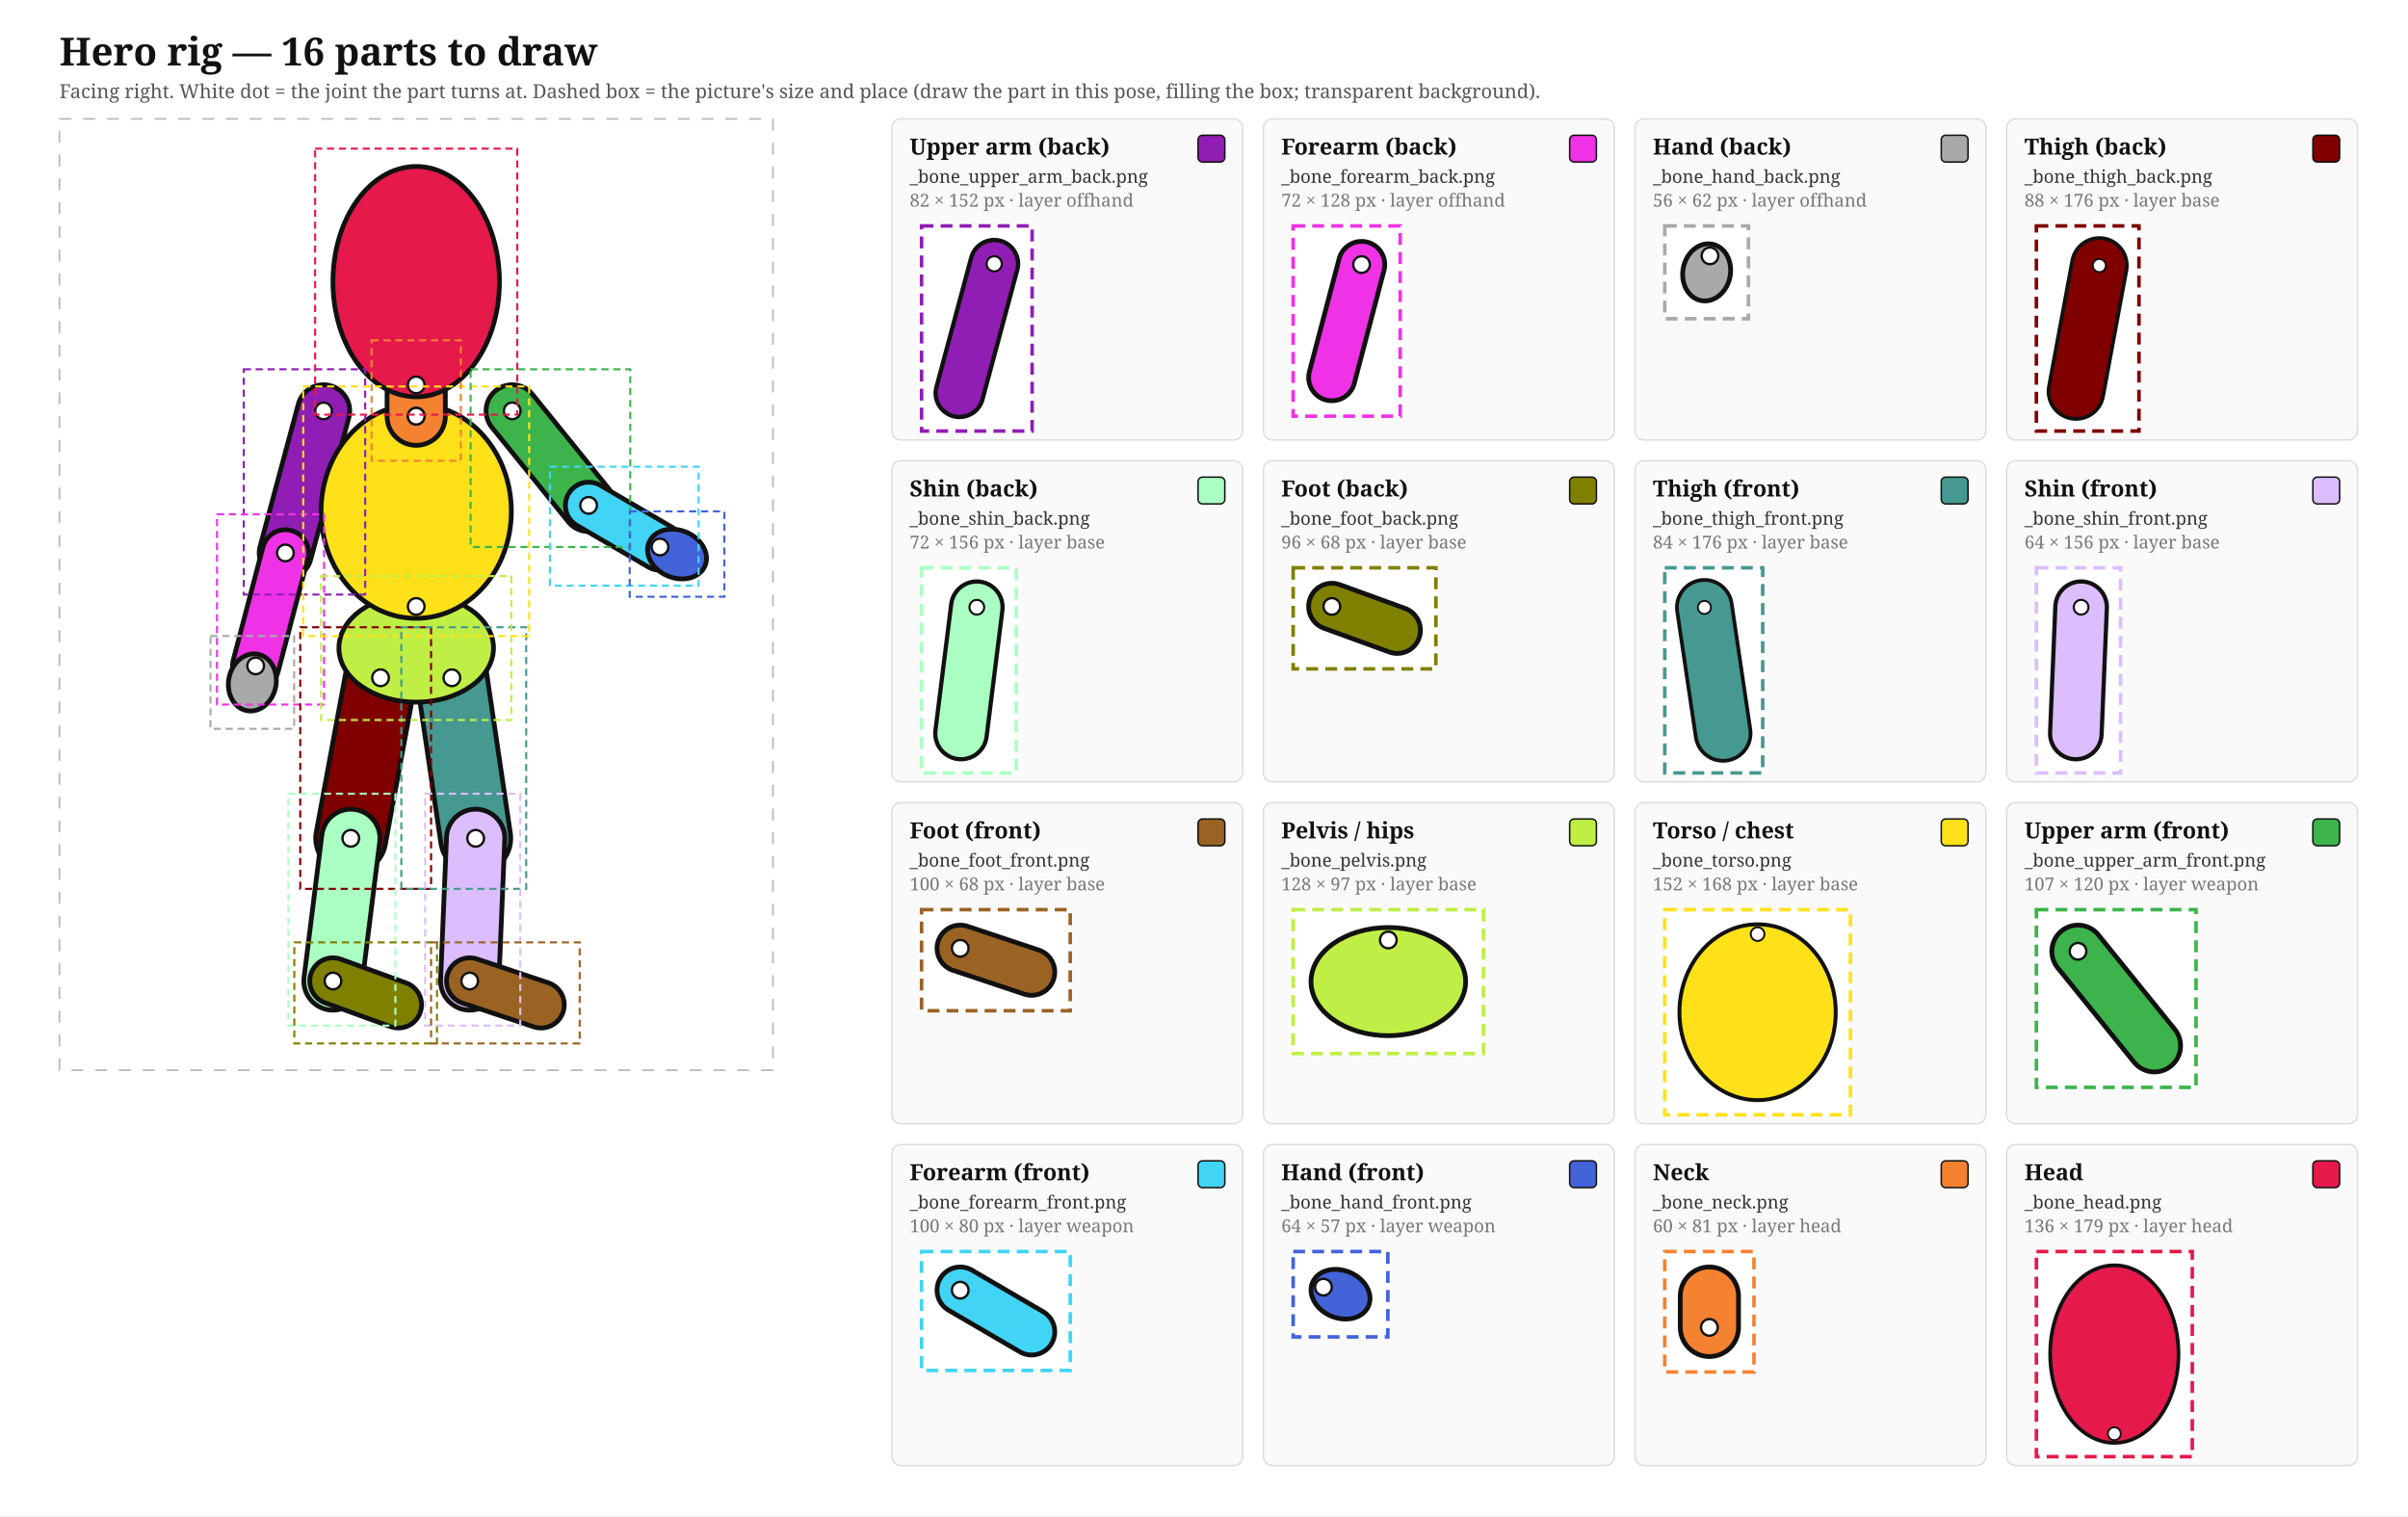
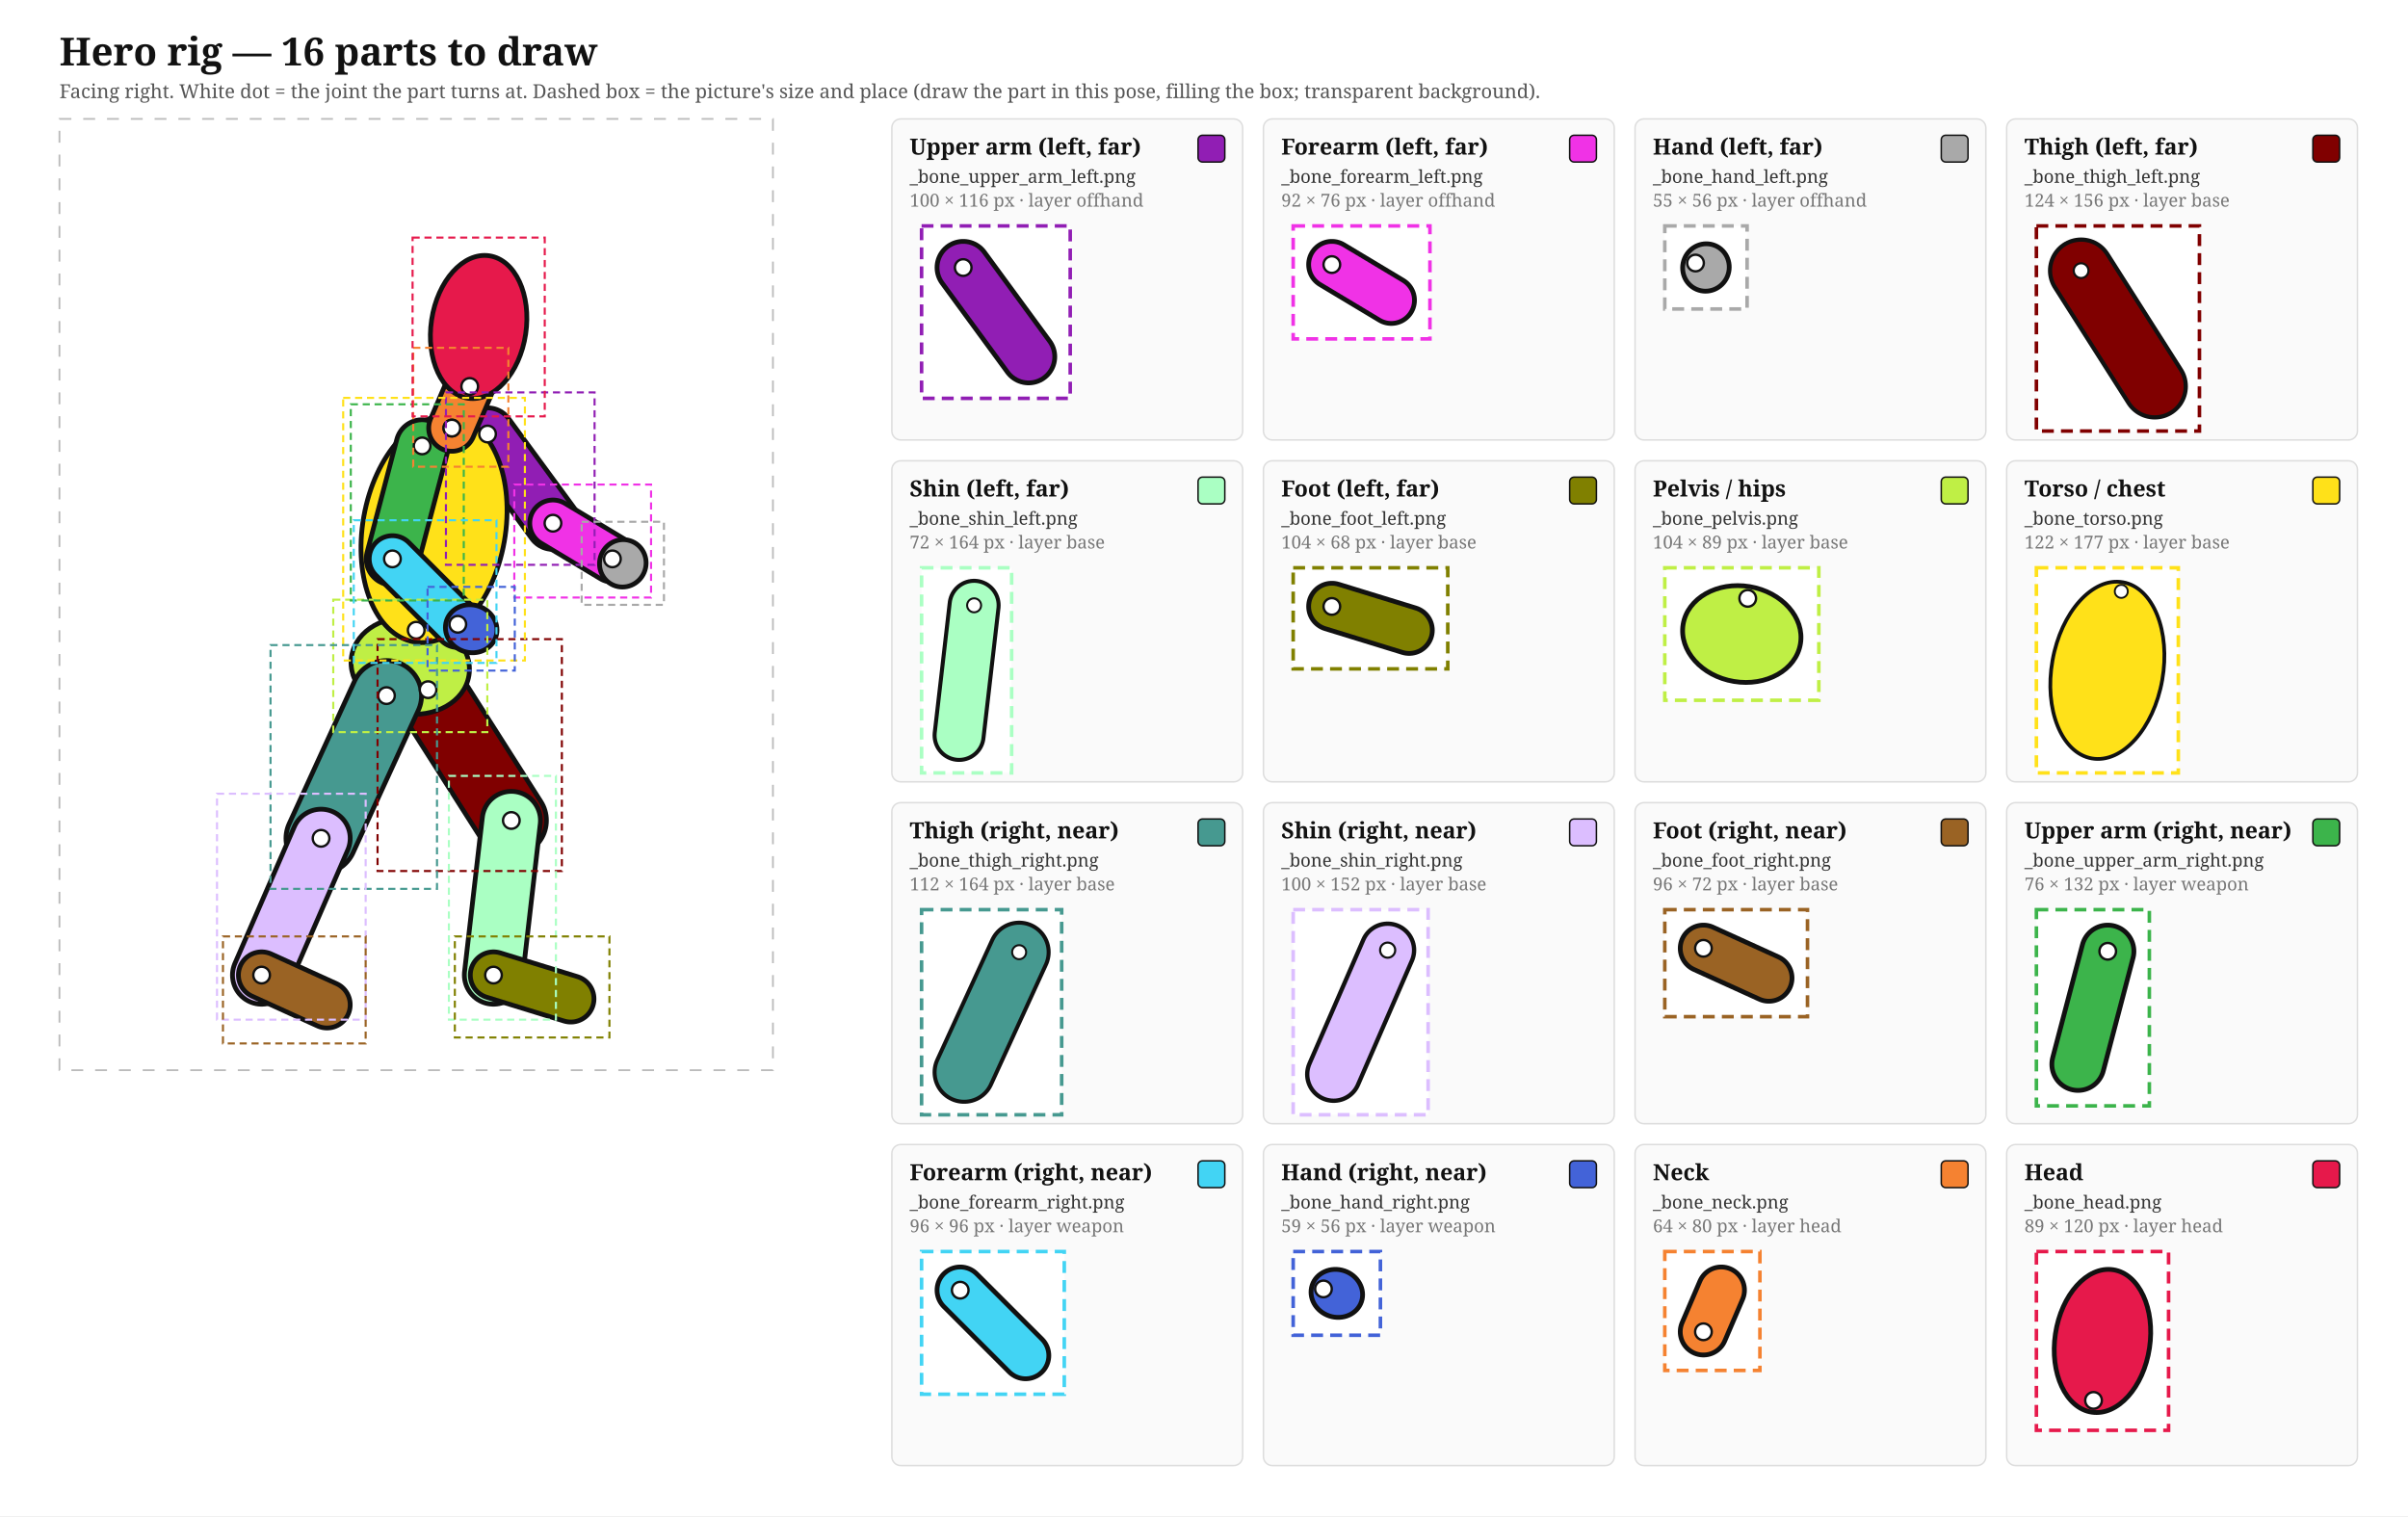
<svg xmlns="http://www.w3.org/2000/svg" width="1620" height="1020" viewBox="0 0 1620 1020" font-family="Georgia, serif">
  <rect width="1620" height="1020" fill="#fff" />
  <text x="40" y="44" font-size="26" font-weight="700" fill="#111">Hero rig — 16 parts to draw</text>
  <text x="40" y="66" font-size="13" fill="#555">Facing right. White dot = the joint the part turns at. Dashed box = the picture's size and place (draw the part in this pose, filling the box; transparent background).</text>
  <g transform="translate(40 80) scale(4)">
    <rect x="0" y="0" width="120" height="160" fill="none" stroke="#bbb" stroke-width="0.3" stroke-dasharray="2 2" />
-     <line x1="44.42" y1="49.11" x2="38" y2="73" stroke="#111" stroke-width="9.6" stroke-linecap="round" />
-     <line x1="44.42" y1="49.11" x2="38" y2="73" stroke="#911eb4" stroke-width="8" stroke-linecap="round" />
-     <line x1="38" y1="73" x2="33" y2="92" stroke="#111" stroke-width="8.6" stroke-linecap="round" />
-     <line x1="38" y1="73" x2="33" y2="92" stroke="#f032e6" stroke-width="7" stroke-linecap="round" />
-     <ellipse cx="32.44" cy="94.78" rx="4.836" ry="4" transform="rotate(101.3892 32.44 94.78)" fill="#a9a9a9" stroke="#111" stroke-width="0.8" />
-     <line x1="54" y1="94" x2="49" y2="121" stroke="#111" stroke-width="12.6" stroke-linecap="round" />
-     <line x1="54" y1="94" x2="49" y2="121" stroke="#800000" stroke-width="11" stroke-linecap="round" />
-     <line x1="49" y1="121" x2="46" y2="145" stroke="#111" stroke-width="10.6" stroke-linecap="round" />
-     <line x1="49" y1="121" x2="46" y2="145" stroke="#aaffc3" stroke-width="9" stroke-linecap="round" />
-     <line x1="46" y1="145" x2="57" y2="149" stroke="#111" stroke-width="8.6" stroke-linecap="round" />
-     <line x1="46" y1="145" x2="57" y2="149" stroke="#808000" stroke-width="7" stroke-linecap="round" />
-     <line x1="66" y1="94" x2="70" y2="121" stroke="#111" stroke-width="12.6" stroke-linecap="round" />
-     <line x1="66" y1="94" x2="70" y2="121" stroke="#469990" stroke-width="11" stroke-linecap="round" />
-     <line x1="70" y1="121" x2="69" y2="145" stroke="#111" stroke-width="10.6" stroke-linecap="round" />
-     <line x1="70" y1="121" x2="69" y2="145" stroke="#dcbeff" stroke-width="9" stroke-linecap="round" />
-     <line x1="69" y1="145" x2="81" y2="149" stroke="#111" stroke-width="8.6" stroke-linecap="round" />
-     <line x1="69" y1="145" x2="81" y2="149" stroke="#9a6324" stroke-width="7" stroke-linecap="round" />
-     <ellipse cx="60" cy="89" rx="9.1" ry="13" transform="rotate(90 60 89)" fill="#bfef45" stroke="#111" stroke-width="0.8" />
-     <ellipse cx="60" cy="66" rx="18" ry="16" transform="rotate(90 60 66)" fill="#ffe119" stroke="#111" stroke-width="0.8" />
-     <line x1="76.15" y1="49.11" x2="89" y2="65" stroke="#111" stroke-width="9.6" stroke-linecap="round" />
-     <line x1="76.15" y1="49.11" x2="89" y2="65" stroke="#3cb44b" stroke-width="8" stroke-linecap="round" />
-     <line x1="89" y1="65" x2="101" y2="72" stroke="#111" stroke-width="8.6" stroke-linecap="round" />
-     <line x1="89" y1="65" x2="101" y2="72" stroke="#42d4f4" stroke-width="7" stroke-linecap="round" />
-     <ellipse cx="103.87" cy="73.19" rx="5.107" ry="4" transform="rotate(22.52057 103.87 73.19)" fill="#4363d8" stroke="#111" stroke-width="0.8" />
-     <line x1="60" y1="50" x2="60" y2="44.74" stroke="#111" stroke-width="10.6" stroke-linecap="round" />
-     <line x1="60" y1="50" x2="60" y2="44.74" stroke="#f58231" stroke-width="9" stroke-linecap="round" />
-     <ellipse cx="60" cy="27.37" rx="19.37" ry="14" transform="rotate(-90 60 27.37)" fill="#e6194b" stroke="#111" stroke-width="0.8" />
-     <circle cx="44.42" cy="49.11" r="1.4" fill="#fff" stroke="#111" stroke-width="0.4" />
-     <circle cx="38" cy="73" r="1.4" fill="#fff" stroke="#111" stroke-width="0.4" />
-     <circle cx="33" cy="92" r="1.4" fill="#fff" stroke="#111" stroke-width="0.4" />
-     <circle cx="54" cy="94" r="1.4" fill="#fff" stroke="#111" stroke-width="0.4" />
-     <circle cx="49" cy="121" r="1.4" fill="#fff" stroke="#111" stroke-width="0.4" />
-     <circle cx="46" cy="145" r="1.4" fill="#fff" stroke="#111" stroke-width="0.4" />
-     <circle cx="66" cy="94" r="1.4" fill="#fff" stroke="#111" stroke-width="0.4" />
-     <circle cx="70" cy="121" r="1.4" fill="#fff" stroke="#111" stroke-width="0.4" />
-     <circle cx="69" cy="145" r="1.4" fill="#fff" stroke="#111" stroke-width="0.4" />
-     <circle cx="60" cy="82" r="1.4" fill="#fff" stroke="#111" stroke-width="0.4" />
-     <circle cx="60" cy="50" r="1.4" fill="#fff" stroke="#111" stroke-width="0.4" />
-     <circle cx="76.15" cy="49.11" r="1.4" fill="#fff" stroke="#111" stroke-width="0.4" />
-     <circle cx="89" cy="65" r="1.4" fill="#fff" stroke="#111" stroke-width="0.4" />
-     <circle cx="101" cy="72" r="1.4" fill="#fff" stroke="#111" stroke-width="0.4" />
-     <circle cx="60" cy="50" r="1.4" fill="#fff" stroke="#111" stroke-width="0.4" />
-     <circle cx="60" cy="44.74" r="1.4" fill="#fff" stroke="#111" stroke-width="0.4" />
-     <rect x="31" y="42.11" width="20.42" height="37.89" fill="none" stroke="#911eb4" stroke-width="0.35" stroke-dasharray="1.2 0.8" />
-     <rect x="26.5" y="66.5" width="18" height="32" fill="none" stroke="#f032e6" stroke-width="0.35" stroke-dasharray="1.2 0.8" />
-     <rect x="25.4" y="86.97" width="14.07" height="15.61" fill="none" stroke="#a9a9a9" stroke-width="0.35" stroke-dasharray="1.2 0.8" />
-     <rect x="40.5" y="85.5" width="22" height="44" fill="none" stroke="#800000" stroke-width="0.35" stroke-dasharray="1.2 0.8" />
-     <rect x="38.5" y="113.5" width="18" height="39" fill="none" stroke="#aaffc3" stroke-width="0.35" stroke-dasharray="1.2 0.8" />
-     <rect x="39.5" y="138.5" width="24" height="17" fill="none" stroke="#808000" stroke-width="0.35" stroke-dasharray="1.2 0.8" />
-     <rect x="57.5" y="85.5" width="21" height="44" fill="none" stroke="#469990" stroke-width="0.35" stroke-dasharray="1.2 0.8" />
-     <rect x="61.5" y="113.5" width="16" height="39" fill="none" stroke="#dcbeff" stroke-width="0.35" stroke-dasharray="1.2 0.8" />
-     <rect x="62.5" y="138.5" width="25" height="17" fill="none" stroke="#9a6324" stroke-width="0.35" stroke-dasharray="1.2 0.8" />
-     <rect x="44" y="76.9" width="32" height="24.2" fill="none" stroke="#bfef45" stroke-width="0.35" stroke-dasharray="1.2 0.8" />
-     <rect x="41" y="45" width="38" height="42" fill="none" stroke="#ffe119" stroke-width="0.35" stroke-dasharray="1.2 0.8" />
-     <rect x="69.15" y="42.11" width="26.85" height="29.89" fill="none" stroke="#3cb44b" stroke-width="0.35" stroke-dasharray="1.2 0.8" />
-     <rect x="82.5" y="58.5" width="25" height="20" fill="none" stroke="#42d4f4" stroke-width="0.35" stroke-dasharray="1.2 0.8" />
-     <rect x="95.91" y="66.01" width="15.92" height="14.36" fill="none" stroke="#4363d8" stroke-width="0.35" stroke-dasharray="1.2 0.8" />
-     <rect x="52.5" y="37.24" width="15" height="20.26" fill="none" stroke="#f58231" stroke-width="0.35" stroke-dasharray="1.2 0.8" />
-     <rect x="43" y="5" width="34" height="44.74" fill="none" stroke="#e6194b" stroke-width="0.35" stroke-dasharray="1.2 0.8" />
+     <line x1="72" y1="53" x2="83" y2="68" stroke="#111" stroke-width="9.6" stroke-linecap="round" />
+     <line x1="72" y1="53" x2="83" y2="68" stroke="#911eb4" stroke-width="8" stroke-linecap="round" />
+     <line x1="83" y1="68" x2="93" y2="74" stroke="#111" stroke-width="8.6" stroke-linecap="round" />
+     <line x1="83" y1="68" x2="93" y2="74" stroke="#f032e6" stroke-width="7" stroke-linecap="round" />
+     <ellipse cx="94.75" cy="74.75" rx="3.904" ry="4" transform="rotate(23.19859 94.75 74.75)" fill="#a9a9a9" stroke="#111" stroke-width="0.8" />
+     <line x1="62" y1="96" x2="76" y2="118" stroke="#111" stroke-width="12.6" stroke-linecap="round" />
+     <line x1="62" y1="96" x2="76" y2="118" stroke="#800000" stroke-width="11" stroke-linecap="round" />
+     <line x1="76" y1="118" x2="73" y2="144" stroke="#111" stroke-width="10.6" stroke-linecap="round" />
+     <line x1="76" y1="118" x2="73" y2="144" stroke="#aaffc3" stroke-width="9" stroke-linecap="round" />
+     <line x1="73" y1="144" x2="86" y2="148" stroke="#111" stroke-width="8.6" stroke-linecap="round" />
+     <line x1="73" y1="144" x2="86" y2="148" stroke="#808000" stroke-width="7" stroke-linecap="round" />
+     <ellipse cx="59" cy="92" rx="8.083" ry="10" transform="rotate(99.46232 59 92)" fill="#bfef45" stroke="#111" stroke-width="0.8" />
+     <ellipse cx="63" cy="69" rx="19.263" ry="12" transform="rotate(100.008 63 69)" fill="#ffe119" stroke="#111" stroke-width="0.8" />
+     <line x1="55" y1="97" x2="44" y2="121" stroke="#111" stroke-width="12.6" stroke-linecap="round" />
+     <line x1="55" y1="97" x2="44" y2="121" stroke="#469990" stroke-width="11" stroke-linecap="round" />
+     <line x1="44" y1="121" x2="34" y2="144" stroke="#111" stroke-width="10.6" stroke-linecap="round" />
+     <line x1="44" y1="121" x2="34" y2="144" stroke="#dcbeff" stroke-width="9" stroke-linecap="round" />
+     <line x1="34" y1="144" x2="45" y2="149" stroke="#111" stroke-width="8.6" stroke-linecap="round" />
+     <line x1="34" y1="144" x2="45" y2="149" stroke="#9a6324" stroke-width="7" stroke-linecap="round" />
+     <line x1="61" y1="55" x2="56" y2="74" stroke="#111" stroke-width="9.6" stroke-linecap="round" />
+     <line x1="61" y1="55" x2="56" y2="74" stroke="#3cb44b" stroke-width="8" stroke-linecap="round" />
+     <line x1="56" y1="74" x2="67" y2="85" stroke="#111" stroke-width="8.6" stroke-linecap="round" />
+     <line x1="56" y1="74" x2="67" y2="85" stroke="#42d4f4" stroke-width="7" stroke-linecap="round" />
+     <ellipse cx="69.25" cy="85.75" rx="4.372" ry="4" transform="rotate(18.43495 69.25 85.75)" fill="#4363d8" stroke="#111" stroke-width="0.8" />
+     <line x1="66" y1="52" x2="69" y2="45" stroke="#111" stroke-width="8.6" stroke-linecap="round" />
+     <line x1="66" y1="52" x2="69" y2="45" stroke="#f58231" stroke-width="7" stroke-linecap="round" />
+     <ellipse cx="70.5" cy="35" rx="12.112" ry="8" transform="rotate(-81.46923 70.5 35)" fill="#e6194b" stroke="#111" stroke-width="0.8" />
+     <circle cx="72" cy="53" r="1.4" fill="#fff" stroke="#111" stroke-width="0.4" />
+     <circle cx="83" cy="68" r="1.4" fill="#fff" stroke="#111" stroke-width="0.4" />
+     <circle cx="93" cy="74" r="1.4" fill="#fff" stroke="#111" stroke-width="0.4" />
+     <circle cx="62" cy="96" r="1.4" fill="#fff" stroke="#111" stroke-width="0.4" />
+     <circle cx="76" cy="118" r="1.4" fill="#fff" stroke="#111" stroke-width="0.4" />
+     <circle cx="73" cy="144" r="1.4" fill="#fff" stroke="#111" stroke-width="0.4" />
+     <circle cx="60" cy="86" r="1.4" fill="#fff" stroke="#111" stroke-width="0.4" />
+     <circle cx="66" cy="52" r="1.4" fill="#fff" stroke="#111" stroke-width="0.4" />
+     <circle cx="55" cy="97" r="1.4" fill="#fff" stroke="#111" stroke-width="0.4" />
+     <circle cx="44" cy="121" r="1.4" fill="#fff" stroke="#111" stroke-width="0.4" />
+     <circle cx="34" cy="144" r="1.4" fill="#fff" stroke="#111" stroke-width="0.4" />
+     <circle cx="61" cy="55" r="1.4" fill="#fff" stroke="#111" stroke-width="0.4" />
+     <circle cx="56" cy="74" r="1.4" fill="#fff" stroke="#111" stroke-width="0.4" />
+     <circle cx="67" cy="85" r="1.4" fill="#fff" stroke="#111" stroke-width="0.4" />
+     <circle cx="66" cy="52" r="1.4" fill="#fff" stroke="#111" stroke-width="0.4" />
+     <circle cx="69" cy="45" r="1.4" fill="#fff" stroke="#111" stroke-width="0.4" />
+     <rect x="65" y="46" width="25" height="29" fill="none" stroke="#911eb4" stroke-width="0.35" stroke-dasharray="1.2 0.8" />
+     <rect x="76.5" y="61.5" width="23" height="19" fill="none" stroke="#f032e6" stroke-width="0.35" stroke-dasharray="1.2 0.8" />
+     <rect x="87.83" y="67.76" width="13.84" height="13.97" fill="none" stroke="#a9a9a9" stroke-width="0.35" stroke-dasharray="1.2 0.8" />
+     <rect x="53.5" y="87.5" width="31" height="39" fill="none" stroke="#800000" stroke-width="0.35" stroke-dasharray="1.2 0.8" />
+     <rect x="65.5" y="110.5" width="18" height="41" fill="none" stroke="#aaffc3" stroke-width="0.35" stroke-dasharray="1.2 0.8" />
+     <rect x="66.5" y="137.5" width="26" height="17" fill="none" stroke="#808000" stroke-width="0.35" stroke-dasharray="1.2 0.8" />
+     <rect x="46.05" y="80.86" width="25.91" height="22.28" fill="none" stroke="#bfef45" stroke-width="0.35" stroke-dasharray="1.2 0.8" />
+     <rect x="47.72" y="46.92" width="30.56" height="44.17" fill="none" stroke="#ffe119" stroke-width="0.35" stroke-dasharray="1.2 0.8" />
+     <rect x="35.5" y="88.5" width="28" height="41" fill="none" stroke="#469990" stroke-width="0.35" stroke-dasharray="1.2 0.8" />
+     <rect x="26.5" y="113.5" width="25" height="38" fill="none" stroke="#dcbeff" stroke-width="0.35" stroke-dasharray="1.2 0.8" />
+     <rect x="27.5" y="137.5" width="24" height="18" fill="none" stroke="#9a6324" stroke-width="0.35" stroke-dasharray="1.2 0.8" />
+     <rect x="49" y="48" width="19" height="33" fill="none" stroke="#3cb44b" stroke-width="0.35" stroke-dasharray="1.2 0.8" />
+     <rect x="49.5" y="67.5" width="24" height="24" fill="none" stroke="#42d4f4" stroke-width="0.35" stroke-dasharray="1.2 0.8" />
+     <rect x="61.91" y="78.71" width="14.67" height="14.08" fill="none" stroke="#4363d8" stroke-width="0.35" stroke-dasharray="1.2 0.8" />
+     <rect x="59.5" y="38.5" width="16" height="20" fill="none" stroke="#f58231" stroke-width="0.35" stroke-dasharray="1.2 0.8" />
+     <rect x="59.39" y="19.96" width="22.23" height="30.07" fill="none" stroke="#e6194b" stroke-width="0.35" stroke-dasharray="1.2 0.8" />
  </g>
  <g transform="translate(600 80)">
    <rect width="236" height="216" rx="6" fill="#fafafa" stroke="#ddd" />
-     <text x="12" y="24" font-size="15" font-weight="700" fill="#111">Upper arm (back)</text>
+     <text x="12" y="24" font-size="15" font-weight="700" fill="#111">Upper arm (left, far)</text>
    <rect x="206" y="11" width="18" height="18" rx="3" fill="#911eb4" stroke="#111" />
-     <text x="12" y="43" font-size="12" fill="#333">_bone_upper_arm_back.png</text>
-     <text x="12" y="59" font-size="12" fill="#777">82 × 152 px · layer offhand</text>
-     <g transform="translate(20 72) scale(3.642122) translate(-31 -42.11)">
-       <rect x="31" y="42.11" width="20.42" height="37.89" fill="#fff" stroke="#911eb4" stroke-width="0.659" stroke-dasharray="2.197 1.318" />
-       <line x1="44.42" y1="49.11" x2="38" y2="73" stroke="#111" stroke-width="9.6" stroke-linecap="round" />
-       <line x1="44.42" y1="49.11" x2="38" y2="73" stroke="#911eb4" stroke-width="8" stroke-linecap="round" />
-       <circle cx="44.42" cy="49.11" r="1.4" fill="#fff" stroke="#111" stroke-width="0.4" />
+     <text x="12" y="43" font-size="12" fill="#333">_bone_upper_arm_left.png</text>
+     <text x="12" y="59" font-size="12" fill="#777">100 × 116 px · layer offhand</text>
+     <g transform="translate(20 72) scale(4) translate(-65 -46)">
+       <rect x="65" y="46" width="25" height="29" fill="#fff" stroke="#911eb4" stroke-width="0.6" stroke-dasharray="2 1.2" />
+       <line x1="72" y1="53" x2="83" y2="68" stroke="#111" stroke-width="9.6" stroke-linecap="round" />
+       <line x1="72" y1="53" x2="83" y2="68" stroke="#911eb4" stroke-width="8" stroke-linecap="round" />
+       <circle cx="72" cy="53" r="1.4" fill="#fff" stroke="#111" stroke-width="0.4" />
    </g>
  </g>
  <g transform="translate(850 80)">
    <rect width="236" height="216" rx="6" fill="#fafafa" stroke="#ddd" />
-     <text x="12" y="24" font-size="15" font-weight="700" fill="#111">Forearm (back)</text>
+     <text x="12" y="24" font-size="15" font-weight="700" fill="#111">Forearm (left, far)</text>
    <rect x="206" y="11" width="18" height="18" rx="3" fill="#f032e6" stroke="#111" />
-     <text x="12" y="43" font-size="12" fill="#333">_bone_forearm_back.png</text>
-     <text x="12" y="59" font-size="12" fill="#777">72 × 128 px · layer offhand</text>
-     <g transform="translate(20 72) scale(4) translate(-26.5 -66.5)">
-       <rect x="26.5" y="66.5" width="18" height="32" fill="#fff" stroke="#f032e6" stroke-width="0.6" stroke-dasharray="2 1.2" />
-       <line x1="38" y1="73" x2="33" y2="92" stroke="#111" stroke-width="8.6" stroke-linecap="round" />
-       <line x1="38" y1="73" x2="33" y2="92" stroke="#f032e6" stroke-width="7" stroke-linecap="round" />
-       <circle cx="38" cy="73" r="1.4" fill="#fff" stroke="#111" stroke-width="0.4" />
+     <text x="12" y="43" font-size="12" fill="#333">_bone_forearm_left.png</text>
+     <text x="12" y="59" font-size="12" fill="#777">92 × 76 px · layer offhand</text>
+     <g transform="translate(20 72) scale(4) translate(-76.5 -61.5)">
+       <rect x="76.5" y="61.5" width="23" height="19" fill="#fff" stroke="#f032e6" stroke-width="0.6" stroke-dasharray="2 1.2" />
+       <line x1="83" y1="68" x2="93" y2="74" stroke="#111" stroke-width="8.6" stroke-linecap="round" />
+       <line x1="83" y1="68" x2="93" y2="74" stroke="#f032e6" stroke-width="7" stroke-linecap="round" />
+       <circle cx="83" cy="68" r="1.4" fill="#fff" stroke="#111" stroke-width="0.4" />
    </g>
  </g>
  <g transform="translate(1100 80)">
    <rect width="236" height="216" rx="6" fill="#fafafa" stroke="#ddd" />
-     <text x="12" y="24" font-size="15" font-weight="700" fill="#111">Hand (back)</text>
+     <text x="12" y="24" font-size="15" font-weight="700" fill="#111">Hand (left, far)</text>
    <rect x="206" y="11" width="18" height="18" rx="3" fill="#a9a9a9" stroke="#111" />
-     <text x="12" y="43" font-size="12" fill="#333">_bone_hand_back.png</text>
-     <text x="12" y="59" font-size="12" fill="#777">56 × 62 px · layer offhand</text>
-     <g transform="translate(20 72) scale(4) translate(-25.4 -86.97)">
-       <rect x="25.4" y="86.97" width="14.07" height="15.61" fill="#fff" stroke="#a9a9a9" stroke-width="0.6" stroke-dasharray="2 1.2" />
-       <ellipse cx="32.44" cy="94.78" rx="4.836" ry="4" transform="rotate(101.3892 32.44 94.78)" fill="#a9a9a9" stroke="#111" stroke-width="0.8" />
-       <circle cx="33" cy="92" r="1.4" fill="#fff" stroke="#111" stroke-width="0.4" />
+     <text x="12" y="43" font-size="12" fill="#333">_bone_hand_left.png</text>
+     <text x="12" y="59" font-size="12" fill="#777">55 × 56 px · layer offhand</text>
+     <g transform="translate(20 72) scale(4) translate(-87.83 -67.76)">
+       <rect x="87.83" y="67.76" width="13.84" height="13.97" fill="#fff" stroke="#a9a9a9" stroke-width="0.6" stroke-dasharray="2 1.2" />
+       <ellipse cx="94.75" cy="74.75" rx="3.904" ry="4" transform="rotate(23.19859 94.75 74.75)" fill="#a9a9a9" stroke="#111" stroke-width="0.8" />
+       <circle cx="93" cy="74" r="1.4" fill="#fff" stroke="#111" stroke-width="0.4" />
    </g>
  </g>
  <g transform="translate(1350 80)">
    <rect width="236" height="216" rx="6" fill="#fafafa" stroke="#ddd" />
-     <text x="12" y="24" font-size="15" font-weight="700" fill="#111">Thigh (back)</text>
+     <text x="12" y="24" font-size="15" font-weight="700" fill="#111">Thigh (left, far)</text>
    <rect x="206" y="11" width="18" height="18" rx="3" fill="#800000" stroke="#111" />
-     <text x="12" y="43" font-size="12" fill="#333">_bone_thigh_back.png</text>
-     <text x="12" y="59" font-size="12" fill="#777">88 × 176 px · layer base</text>
-     <g transform="translate(20 72) scale(3.136364) translate(-40.5 -85.5)">
-       <rect x="40.5" y="85.5" width="22" height="44" fill="#fff" stroke="#800000" stroke-width="0.765" stroke-dasharray="2.551 1.53" />
-       <line x1="54" y1="94" x2="49" y2="121" stroke="#111" stroke-width="12.6" stroke-linecap="round" />
-       <line x1="54" y1="94" x2="49" y2="121" stroke="#800000" stroke-width="11" stroke-linecap="round" />
-       <circle cx="54" cy="94" r="1.4" fill="#fff" stroke="#111" stroke-width="0.4" />
+     <text x="12" y="43" font-size="12" fill="#333">_bone_thigh_left.png</text>
+     <text x="12" y="59" font-size="12" fill="#777">124 × 156 px · layer base</text>
+     <g transform="translate(20 72) scale(3.538462) translate(-53.5 -87.5)">
+       <rect x="53.5" y="87.5" width="31" height="39" fill="#fff" stroke="#800000" stroke-width="0.678" stroke-dasharray="2.261 1.357" />
+       <line x1="62" y1="96" x2="76" y2="118" stroke="#111" stroke-width="12.6" stroke-linecap="round" />
+       <line x1="62" y1="96" x2="76" y2="118" stroke="#800000" stroke-width="11" stroke-linecap="round" />
+       <circle cx="62" cy="96" r="1.4" fill="#fff" stroke="#111" stroke-width="0.4" />
    </g>
  </g>
  <g transform="translate(600 310)">
    <rect width="236" height="216" rx="6" fill="#fafafa" stroke="#ddd" />
-     <text x="12" y="24" font-size="15" font-weight="700" fill="#111">Shin (back)</text>
+     <text x="12" y="24" font-size="15" font-weight="700" fill="#111">Shin (left, far)</text>
    <rect x="206" y="11" width="18" height="18" rx="3" fill="#aaffc3" stroke="#111" />
-     <text x="12" y="43" font-size="12" fill="#333">_bone_shin_back.png</text>
-     <text x="12" y="59" font-size="12" fill="#777">72 × 156 px · layer base</text>
-     <g transform="translate(20 72) scale(3.538462) translate(-38.5 -113.5)">
-       <rect x="38.5" y="113.5" width="18" height="39" fill="#fff" stroke="#aaffc3" stroke-width="0.678" stroke-dasharray="2.261 1.357" />
-       <line x1="49" y1="121" x2="46" y2="145" stroke="#111" stroke-width="10.6" stroke-linecap="round" />
-       <line x1="49" y1="121" x2="46" y2="145" stroke="#aaffc3" stroke-width="9" stroke-linecap="round" />
-       <circle cx="49" cy="121" r="1.4" fill="#fff" stroke="#111" stroke-width="0.4" />
+     <text x="12" y="43" font-size="12" fill="#333">_bone_shin_left.png</text>
+     <text x="12" y="59" font-size="12" fill="#777">72 × 164 px · layer base</text>
+     <g transform="translate(20 72) scale(3.365854) translate(-65.5 -110.5)">
+       <rect x="65.5" y="110.5" width="18" height="41" fill="#fff" stroke="#aaffc3" stroke-width="0.713" stroke-dasharray="2.377 1.426" />
+       <line x1="76" y1="118" x2="73" y2="144" stroke="#111" stroke-width="10.6" stroke-linecap="round" />
+       <line x1="76" y1="118" x2="73" y2="144" stroke="#aaffc3" stroke-width="9" stroke-linecap="round" />
+       <circle cx="76" cy="118" r="1.4" fill="#fff" stroke="#111" stroke-width="0.4" />
    </g>
  </g>
  <g transform="translate(850 310)">
    <rect width="236" height="216" rx="6" fill="#fafafa" stroke="#ddd" />
-     <text x="12" y="24" font-size="15" font-weight="700" fill="#111">Foot (back)</text>
+     <text x="12" y="24" font-size="15" font-weight="700" fill="#111">Foot (left, far)</text>
    <rect x="206" y="11" width="18" height="18" rx="3" fill="#808000" stroke="#111" />
-     <text x="12" y="43" font-size="12" fill="#333">_bone_foot_back.png</text>
-     <text x="12" y="59" font-size="12" fill="#777">96 × 68 px · layer base</text>
-     <g transform="translate(20 72) scale(4) translate(-39.5 -138.5)">
-       <rect x="39.5" y="138.5" width="24" height="17" fill="#fff" stroke="#808000" stroke-width="0.6" stroke-dasharray="2 1.2" />
-       <line x1="46" y1="145" x2="57" y2="149" stroke="#111" stroke-width="8.6" stroke-linecap="round" />
-       <line x1="46" y1="145" x2="57" y2="149" stroke="#808000" stroke-width="7" stroke-linecap="round" />
-       <circle cx="46" cy="145" r="1.4" fill="#fff" stroke="#111" stroke-width="0.4" />
+     <text x="12" y="43" font-size="12" fill="#333">_bone_foot_left.png</text>
+     <text x="12" y="59" font-size="12" fill="#777">104 × 68 px · layer base</text>
+     <g transform="translate(20 72) scale(4) translate(-66.5 -137.5)">
+       <rect x="66.5" y="137.5" width="26" height="17" fill="#fff" stroke="#808000" stroke-width="0.6" stroke-dasharray="2 1.2" />
+       <line x1="73" y1="144" x2="86" y2="148" stroke="#111" stroke-width="8.6" stroke-linecap="round" />
+       <line x1="73" y1="144" x2="86" y2="148" stroke="#808000" stroke-width="7" stroke-linecap="round" />
+       <circle cx="73" cy="144" r="1.4" fill="#fff" stroke="#111" stroke-width="0.4" />
    </g>
  </g>
  <g transform="translate(1100 310)">
-     <rect width="236" height="216" rx="6" fill="#fafafa" stroke="#ddd" />
-     <text x="12" y="24" font-size="15" font-weight="700" fill="#111">Thigh (front)</text>
-     <rect x="206" y="11" width="18" height="18" rx="3" fill="#469990" stroke="#111" />
-     <text x="12" y="43" font-size="12" fill="#333">_bone_thigh_front.png</text>
-     <text x="12" y="59" font-size="12" fill="#777">84 × 176 px · layer base</text>
-     <g transform="translate(20 72) scale(3.136364) translate(-57.5 -85.5)">
-       <rect x="57.5" y="85.5" width="21" height="44" fill="#fff" stroke="#469990" stroke-width="0.765" stroke-dasharray="2.551 1.53" />
-       <line x1="66" y1="94" x2="70" y2="121" stroke="#111" stroke-width="12.6" stroke-linecap="round" />
-       <line x1="66" y1="94" x2="70" y2="121" stroke="#469990" stroke-width="11" stroke-linecap="round" />
-       <circle cx="66" cy="94" r="1.4" fill="#fff" stroke="#111" stroke-width="0.4" />
-     </g>
-   </g>
-   <g transform="translate(1350 310)">
-     <rect width="236" height="216" rx="6" fill="#fafafa" stroke="#ddd" />
-     <text x="12" y="24" font-size="15" font-weight="700" fill="#111">Shin (front)</text>
-     <rect x="206" y="11" width="18" height="18" rx="3" fill="#dcbeff" stroke="#111" />
-     <text x="12" y="43" font-size="12" fill="#333">_bone_shin_front.png</text>
-     <text x="12" y="59" font-size="12" fill="#777">64 × 156 px · layer base</text>
-     <g transform="translate(20 72) scale(3.538462) translate(-61.5 -113.5)">
-       <rect x="61.5" y="113.5" width="16" height="39" fill="#fff" stroke="#dcbeff" stroke-width="0.678" stroke-dasharray="2.261 1.357" />
-       <line x1="70" y1="121" x2="69" y2="145" stroke="#111" stroke-width="10.6" stroke-linecap="round" />
-       <line x1="70" y1="121" x2="69" y2="145" stroke="#dcbeff" stroke-width="9" stroke-linecap="round" />
-       <circle cx="70" cy="121" r="1.4" fill="#fff" stroke="#111" stroke-width="0.4" />
-     </g>
-   </g>
-   <g transform="translate(600 540)">
-     <rect width="236" height="216" rx="6" fill="#fafafa" stroke="#ddd" />
-     <text x="12" y="24" font-size="15" font-weight="700" fill="#111">Foot (front)</text>
-     <rect x="206" y="11" width="18" height="18" rx="3" fill="#9a6324" stroke="#111" />
-     <text x="12" y="43" font-size="12" fill="#333">_bone_foot_front.png</text>
-     <text x="12" y="59" font-size="12" fill="#777">100 × 68 px · layer base</text>
-     <g transform="translate(20 72) scale(4) translate(-62.5 -138.5)">
-       <rect x="62.5" y="138.5" width="25" height="17" fill="#fff" stroke="#9a6324" stroke-width="0.6" stroke-dasharray="2 1.2" />
-       <line x1="69" y1="145" x2="81" y2="149" stroke="#111" stroke-width="8.6" stroke-linecap="round" />
-       <line x1="69" y1="145" x2="81" y2="149" stroke="#9a6324" stroke-width="7" stroke-linecap="round" />
-       <circle cx="69" cy="145" r="1.4" fill="#fff" stroke="#111" stroke-width="0.4" />
-     </g>
-   </g>
-   <g transform="translate(850 540)">
    <rect width="236" height="216" rx="6" fill="#fafafa" stroke="#ddd" />
    <text x="12" y="24" font-size="15" font-weight="700" fill="#111">Pelvis / hips</text>
    <rect x="206" y="11" width="18" height="18" rx="3" fill="#bfef45" stroke="#111" />
    <text x="12" y="43" font-size="12" fill="#333">_bone_pelvis.png</text>
-     <text x="12" y="59" font-size="12" fill="#777">128 × 97 px · layer base</text>
-     <g transform="translate(20 72) scale(4) translate(-44 -76.9)">
-       <rect x="44" y="76.9" width="32" height="24.2" fill="#fff" stroke="#bfef45" stroke-width="0.6" stroke-dasharray="2 1.2" />
-       <ellipse cx="60" cy="89" rx="9.1" ry="13" transform="rotate(90 60 89)" fill="#bfef45" stroke="#111" stroke-width="0.8" />
-       <circle cx="60" cy="82" r="1.4" fill="#fff" stroke="#111" stroke-width="0.4" />
-     </g>
-   </g>
-   <g transform="translate(1100 540)">
+     <text x="12" y="59" font-size="12" fill="#777">104 × 89 px · layer base</text>
+     <g transform="translate(20 72) scale(4) translate(-46.05 -80.86)">
+       <rect x="46.05" y="80.86" width="25.91" height="22.28" fill="#fff" stroke="#bfef45" stroke-width="0.6" stroke-dasharray="2 1.2" />
+       <ellipse cx="59" cy="92" rx="8.083" ry="10" transform="rotate(99.46232 59 92)" fill="#bfef45" stroke="#111" stroke-width="0.8" />
+       <circle cx="60" cy="86" r="1.4" fill="#fff" stroke="#111" stroke-width="0.4" />
+     </g>
+   </g>
+   <g transform="translate(1350 310)">
    <rect width="236" height="216" rx="6" fill="#fafafa" stroke="#ddd" />
    <text x="12" y="24" font-size="15" font-weight="700" fill="#111">Torso / chest</text>
    <rect x="206" y="11" width="18" height="18" rx="3" fill="#ffe119" stroke="#111" />
    <text x="12" y="43" font-size="12" fill="#333">_bone_torso.png</text>
-     <text x="12" y="59" font-size="12" fill="#777">152 × 168 px · layer base</text>
-     <g transform="translate(20 72) scale(3.285714) translate(-41 -45)">
-       <rect x="41" y="45" width="38" height="42" fill="#fff" stroke="#ffe119" stroke-width="0.73" stroke-dasharray="2.435 1.461" />
-       <ellipse cx="60" cy="66" rx="18" ry="16" transform="rotate(90 60 66)" fill="#ffe119" stroke="#111" stroke-width="0.8" />
-       <circle cx="60" cy="50" r="1.4" fill="#fff" stroke="#111" stroke-width="0.4" />
+     <text x="12" y="59" font-size="12" fill="#777">122 × 177 px · layer base</text>
+     <g transform="translate(20 72) scale(3.124293) translate(-47.72 -46.92)">
+       <rect x="47.72" y="46.92" width="30.56" height="44.17" fill="#fff" stroke="#ffe119" stroke-width="0.768" stroke-dasharray="2.561 1.536" />
+       <ellipse cx="63" cy="69" rx="19.263" ry="12" transform="rotate(100.008 63 69)" fill="#ffe119" stroke="#111" stroke-width="0.8" />
+       <circle cx="66" cy="52" r="1.4" fill="#fff" stroke="#111" stroke-width="0.4" />
+     </g>
+   </g>
+   <g transform="translate(600 540)">
+     <rect width="236" height="216" rx="6" fill="#fafafa" stroke="#ddd" />
+     <text x="12" y="24" font-size="15" font-weight="700" fill="#111">Thigh (right, near)</text>
+     <rect x="206" y="11" width="18" height="18" rx="3" fill="#469990" stroke="#111" />
+     <text x="12" y="43" font-size="12" fill="#333">_bone_thigh_right.png</text>
+     <text x="12" y="59" font-size="12" fill="#777">112 × 164 px · layer base</text>
+     <g transform="translate(20 72) scale(3.365854) translate(-35.5 -88.5)">
+       <rect x="35.5" y="88.5" width="28" height="41" fill="#fff" stroke="#469990" stroke-width="0.713" stroke-dasharray="2.377 1.426" />
+       <line x1="55" y1="97" x2="44" y2="121" stroke="#111" stroke-width="12.6" stroke-linecap="round" />
+       <line x1="55" y1="97" x2="44" y2="121" stroke="#469990" stroke-width="11" stroke-linecap="round" />
+       <circle cx="55" cy="97" r="1.4" fill="#fff" stroke="#111" stroke-width="0.4" />
+     </g>
+   </g>
+   <g transform="translate(850 540)">
+     <rect width="236" height="216" rx="6" fill="#fafafa" stroke="#ddd" />
+     <text x="12" y="24" font-size="15" font-weight="700" fill="#111">Shin (right, near)</text>
+     <rect x="206" y="11" width="18" height="18" rx="3" fill="#dcbeff" stroke="#111" />
+     <text x="12" y="43" font-size="12" fill="#333">_bone_shin_right.png</text>
+     <text x="12" y="59" font-size="12" fill="#777">100 × 152 px · layer base</text>
+     <g transform="translate(20 72) scale(3.631579) translate(-26.5 -113.5)">
+       <rect x="26.5" y="113.5" width="25" height="38" fill="#fff" stroke="#dcbeff" stroke-width="0.661" stroke-dasharray="2.203 1.322" />
+       <line x1="44" y1="121" x2="34" y2="144" stroke="#111" stroke-width="10.6" stroke-linecap="round" />
+       <line x1="44" y1="121" x2="34" y2="144" stroke="#dcbeff" stroke-width="9" stroke-linecap="round" />
+       <circle cx="44" cy="121" r="1.4" fill="#fff" stroke="#111" stroke-width="0.4" />
+     </g>
+   </g>
+   <g transform="translate(1100 540)">
+     <rect width="236" height="216" rx="6" fill="#fafafa" stroke="#ddd" />
+     <text x="12" y="24" font-size="15" font-weight="700" fill="#111">Foot (right, near)</text>
+     <rect x="206" y="11" width="18" height="18" rx="3" fill="#9a6324" stroke="#111" />
+     <text x="12" y="43" font-size="12" fill="#333">_bone_foot_right.png</text>
+     <text x="12" y="59" font-size="12" fill="#777">96 × 72 px · layer base</text>
+     <g transform="translate(20 72) scale(4) translate(-27.5 -137.5)">
+       <rect x="27.5" y="137.5" width="24" height="18" fill="#fff" stroke="#9a6324" stroke-width="0.6" stroke-dasharray="2 1.2" />
+       <line x1="34" y1="144" x2="45" y2="149" stroke="#111" stroke-width="8.6" stroke-linecap="round" />
+       <line x1="34" y1="144" x2="45" y2="149" stroke="#9a6324" stroke-width="7" stroke-linecap="round" />
+       <circle cx="34" cy="144" r="1.4" fill="#fff" stroke="#111" stroke-width="0.4" />
    </g>
  </g>
  <g transform="translate(1350 540)">
    <rect width="236" height="216" rx="6" fill="#fafafa" stroke="#ddd" />
-     <text x="12" y="24" font-size="15" font-weight="700" fill="#111">Upper arm (front)</text>
+     <text x="12" y="24" font-size="15" font-weight="700" fill="#111">Upper arm (right, near)</text>
    <rect x="206" y="11" width="18" height="18" rx="3" fill="#3cb44b" stroke="#111" />
-     <text x="12" y="43" font-size="12" fill="#333">_bone_upper_arm_front.png</text>
-     <text x="12" y="59" font-size="12" fill="#777">107 × 120 px · layer weapon</text>
-     <g transform="translate(20 72) scale(4) translate(-69.15 -42.11)">
-       <rect x="69.15" y="42.11" width="26.85" height="29.89" fill="#fff" stroke="#3cb44b" stroke-width="0.6" stroke-dasharray="2 1.2" />
-       <line x1="76.15" y1="49.11" x2="89" y2="65" stroke="#111" stroke-width="9.6" stroke-linecap="round" />
-       <line x1="76.15" y1="49.11" x2="89" y2="65" stroke="#3cb44b" stroke-width="8" stroke-linecap="round" />
-       <circle cx="76.15" cy="49.11" r="1.4" fill="#fff" stroke="#111" stroke-width="0.4" />
+     <text x="12" y="43" font-size="12" fill="#333">_bone_upper_arm_right.png</text>
+     <text x="12" y="59" font-size="12" fill="#777">76 × 132 px · layer weapon</text>
+     <g transform="translate(20 72) scale(4) translate(-49 -48)">
+       <rect x="49" y="48" width="19" height="33" fill="#fff" stroke="#3cb44b" stroke-width="0.6" stroke-dasharray="2 1.2" />
+       <line x1="61" y1="55" x2="56" y2="74" stroke="#111" stroke-width="9.6" stroke-linecap="round" />
+       <line x1="61" y1="55" x2="56" y2="74" stroke="#3cb44b" stroke-width="8" stroke-linecap="round" />
+       <circle cx="61" cy="55" r="1.4" fill="#fff" stroke="#111" stroke-width="0.4" />
    </g>
  </g>
  <g transform="translate(600 770)">
    <rect width="236" height="216" rx="6" fill="#fafafa" stroke="#ddd" />
-     <text x="12" y="24" font-size="15" font-weight="700" fill="#111">Forearm (front)</text>
+     <text x="12" y="24" font-size="15" font-weight="700" fill="#111">Forearm (right, near)</text>
    <rect x="206" y="11" width="18" height="18" rx="3" fill="#42d4f4" stroke="#111" />
-     <text x="12" y="43" font-size="12" fill="#333">_bone_forearm_front.png</text>
-     <text x="12" y="59" font-size="12" fill="#777">100 × 80 px · layer weapon</text>
-     <g transform="translate(20 72) scale(4) translate(-82.5 -58.5)">
-       <rect x="82.5" y="58.5" width="25" height="20" fill="#fff" stroke="#42d4f4" stroke-width="0.6" stroke-dasharray="2 1.2" />
-       <line x1="89" y1="65" x2="101" y2="72" stroke="#111" stroke-width="8.6" stroke-linecap="round" />
-       <line x1="89" y1="65" x2="101" y2="72" stroke="#42d4f4" stroke-width="7" stroke-linecap="round" />
-       <circle cx="89" cy="65" r="1.4" fill="#fff" stroke="#111" stroke-width="0.4" />
+     <text x="12" y="43" font-size="12" fill="#333">_bone_forearm_right.png</text>
+     <text x="12" y="59" font-size="12" fill="#777">96 × 96 px · layer weapon</text>
+     <g transform="translate(20 72) scale(4) translate(-49.5 -67.5)">
+       <rect x="49.5" y="67.5" width="24" height="24" fill="#fff" stroke="#42d4f4" stroke-width="0.6" stroke-dasharray="2 1.2" />
+       <line x1="56" y1="74" x2="67" y2="85" stroke="#111" stroke-width="8.6" stroke-linecap="round" />
+       <line x1="56" y1="74" x2="67" y2="85" stroke="#42d4f4" stroke-width="7" stroke-linecap="round" />
+       <circle cx="56" cy="74" r="1.4" fill="#fff" stroke="#111" stroke-width="0.4" />
    </g>
  </g>
  <g transform="translate(850 770)">
    <rect width="236" height="216" rx="6" fill="#fafafa" stroke="#ddd" />
-     <text x="12" y="24" font-size="15" font-weight="700" fill="#111">Hand (front)</text>
+     <text x="12" y="24" font-size="15" font-weight="700" fill="#111">Hand (right, near)</text>
    <rect x="206" y="11" width="18" height="18" rx="3" fill="#4363d8" stroke="#111" />
-     <text x="12" y="43" font-size="12" fill="#333">_bone_hand_front.png</text>
-     <text x="12" y="59" font-size="12" fill="#777">64 × 57 px · layer weapon</text>
-     <g transform="translate(20 72) scale(4) translate(-95.91 -66.01)">
-       <rect x="95.91" y="66.01" width="15.92" height="14.36" fill="#fff" stroke="#4363d8" stroke-width="0.6" stroke-dasharray="2 1.2" />
-       <ellipse cx="103.87" cy="73.19" rx="5.107" ry="4" transform="rotate(22.52057 103.87 73.19)" fill="#4363d8" stroke="#111" stroke-width="0.8" />
-       <circle cx="101" cy="72" r="1.4" fill="#fff" stroke="#111" stroke-width="0.4" />
+     <text x="12" y="43" font-size="12" fill="#333">_bone_hand_right.png</text>
+     <text x="12" y="59" font-size="12" fill="#777">59 × 56 px · layer weapon</text>
+     <g transform="translate(20 72) scale(4) translate(-61.91 -78.71)">
+       <rect x="61.91" y="78.71" width="14.67" height="14.08" fill="#fff" stroke="#4363d8" stroke-width="0.6" stroke-dasharray="2 1.2" />
+       <ellipse cx="69.25" cy="85.75" rx="4.372" ry="4" transform="rotate(18.43495 69.25 85.75)" fill="#4363d8" stroke="#111" stroke-width="0.8" />
+       <circle cx="67" cy="85" r="1.4" fill="#fff" stroke="#111" stroke-width="0.4" />
    </g>
  </g>
  <g transform="translate(1100 770)">
    <rect width="236" height="216" rx="6" fill="#fafafa" stroke="#ddd" />
    <text x="12" y="24" font-size="15" font-weight="700" fill="#111">Neck</text>
    <rect x="206" y="11" width="18" height="18" rx="3" fill="#f58231" stroke="#111" />
    <text x="12" y="43" font-size="12" fill="#333">_bone_neck.png</text>
-     <text x="12" y="59" font-size="12" fill="#777">60 × 81 px · layer head</text>
-     <g transform="translate(20 72) scale(4) translate(-52.5 -37.24)">
-       <rect x="52.5" y="37.24" width="15" height="20.26" fill="#fff" stroke="#f58231" stroke-width="0.6" stroke-dasharray="2 1.2" />
-       <line x1="60" y1="50" x2="60" y2="44.74" stroke="#111" stroke-width="10.6" stroke-linecap="round" />
-       <line x1="60" y1="50" x2="60" y2="44.74" stroke="#f58231" stroke-width="9" stroke-linecap="round" />
-       <circle cx="60" cy="50" r="1.4" fill="#fff" stroke="#111" stroke-width="0.4" />
+     <text x="12" y="59" font-size="12" fill="#777">64 × 80 px · layer head</text>
+     <g transform="translate(20 72) scale(4) translate(-59.5 -38.5)">
+       <rect x="59.5" y="38.5" width="16" height="20" fill="#fff" stroke="#f58231" stroke-width="0.6" stroke-dasharray="2 1.2" />
+       <line x1="66" y1="52" x2="69" y2="45" stroke="#111" stroke-width="8.6" stroke-linecap="round" />
+       <line x1="66" y1="52" x2="69" y2="45" stroke="#f58231" stroke-width="7" stroke-linecap="round" />
+       <circle cx="66" cy="52" r="1.4" fill="#fff" stroke="#111" stroke-width="0.4" />
    </g>
  </g>
  <g transform="translate(1350 770)">
    <rect width="236" height="216" rx="6" fill="#fafafa" stroke="#ddd" />
    <text x="12" y="24" font-size="15" font-weight="700" fill="#111">Head</text>
    <rect x="206" y="11" width="18" height="18" rx="3" fill="#e6194b" stroke="#111" />
    <text x="12" y="43" font-size="12" fill="#333">_bone_head.png</text>
-     <text x="12" y="59" font-size="12" fill="#777">136 × 179 px · layer head</text>
-     <g transform="translate(20 72) scale(3.084488) translate(-43 -5)">
-       <rect x="43" y="5" width="34" height="44.74" fill="#fff" stroke="#e6194b" stroke-width="0.778" stroke-dasharray="2.594 1.556" />
-       <ellipse cx="60" cy="27.37" rx="19.37" ry="14" transform="rotate(-90 60 27.37)" fill="#e6194b" stroke="#111" stroke-width="0.8" />
-       <circle cx="60" cy="44.74" r="1.4" fill="#fff" stroke="#111" stroke-width="0.4" />
+     <text x="12" y="59" font-size="12" fill="#777">89 × 120 px · layer head</text>
+     <g transform="translate(20 72) scale(4) translate(-59.39 -19.96)">
+       <rect x="59.39" y="19.96" width="22.23" height="30.07" fill="#fff" stroke="#e6194b" stroke-width="0.6" stroke-dasharray="2 1.2" />
+       <ellipse cx="70.5" cy="35" rx="12.112" ry="8" transform="rotate(-81.46923 70.5 35)" fill="#e6194b" stroke="#111" stroke-width="0.8" />
+       <circle cx="69" cy="45" r="1.4" fill="#fff" stroke="#111" stroke-width="0.4" />
    </g>
  </g>
</svg>
